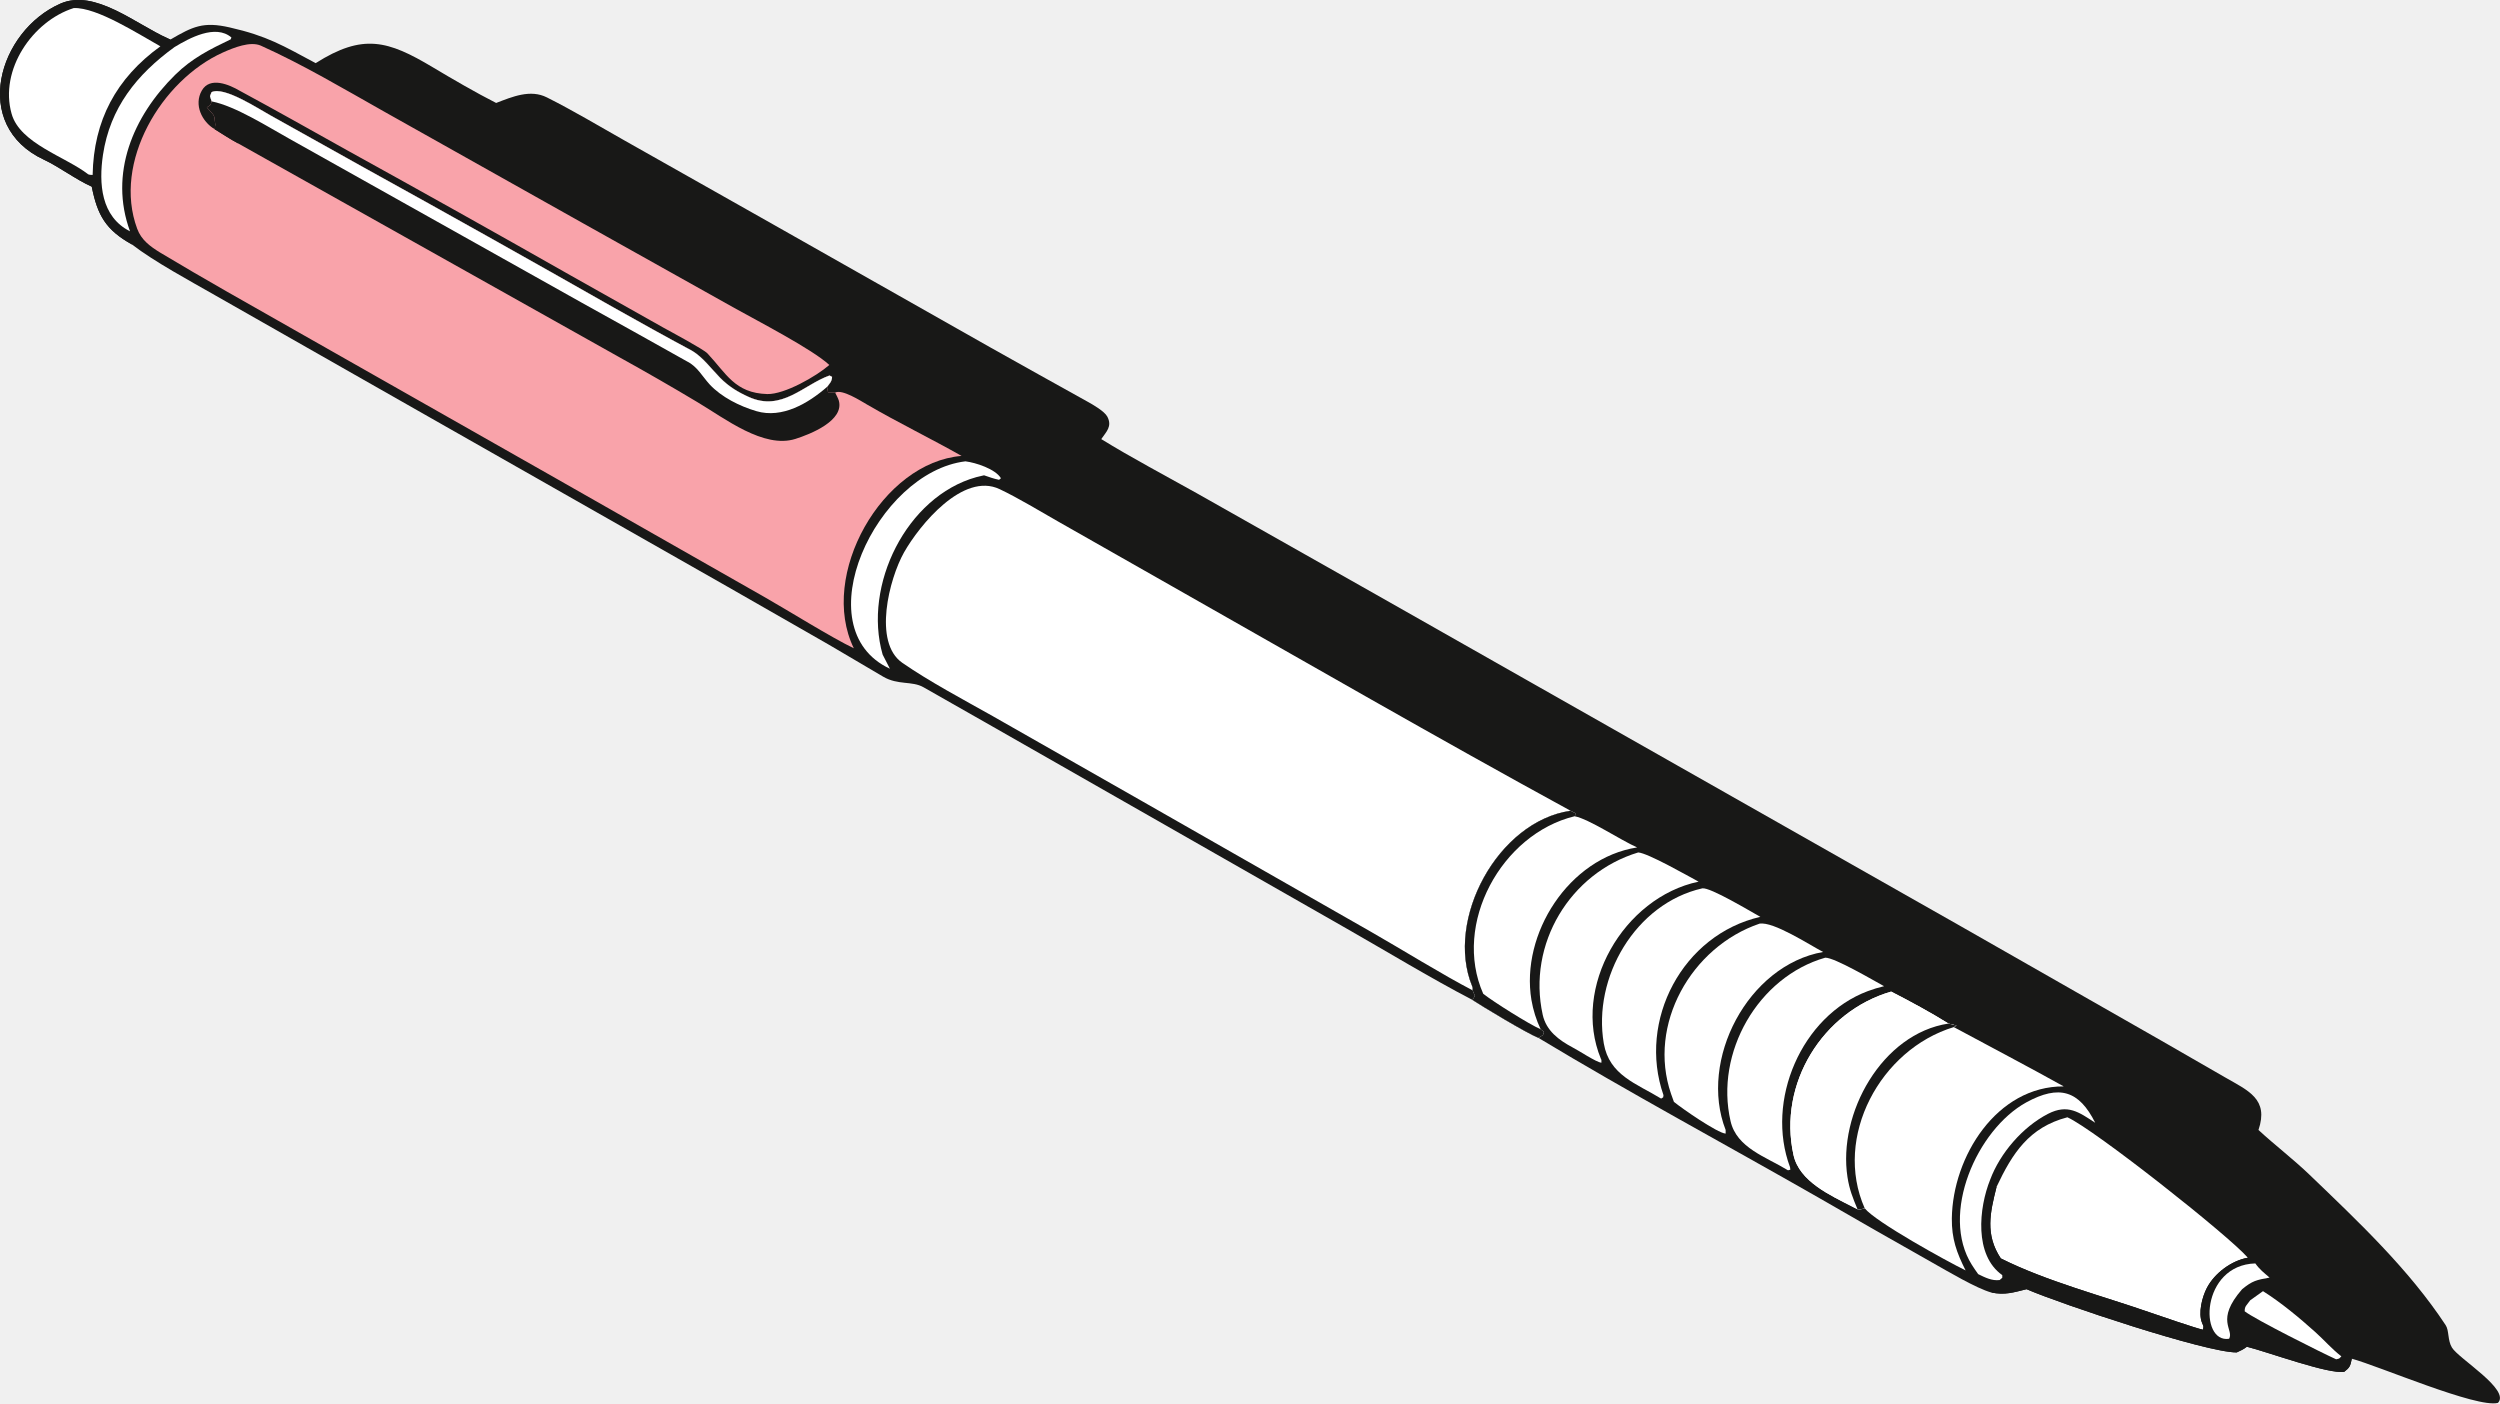
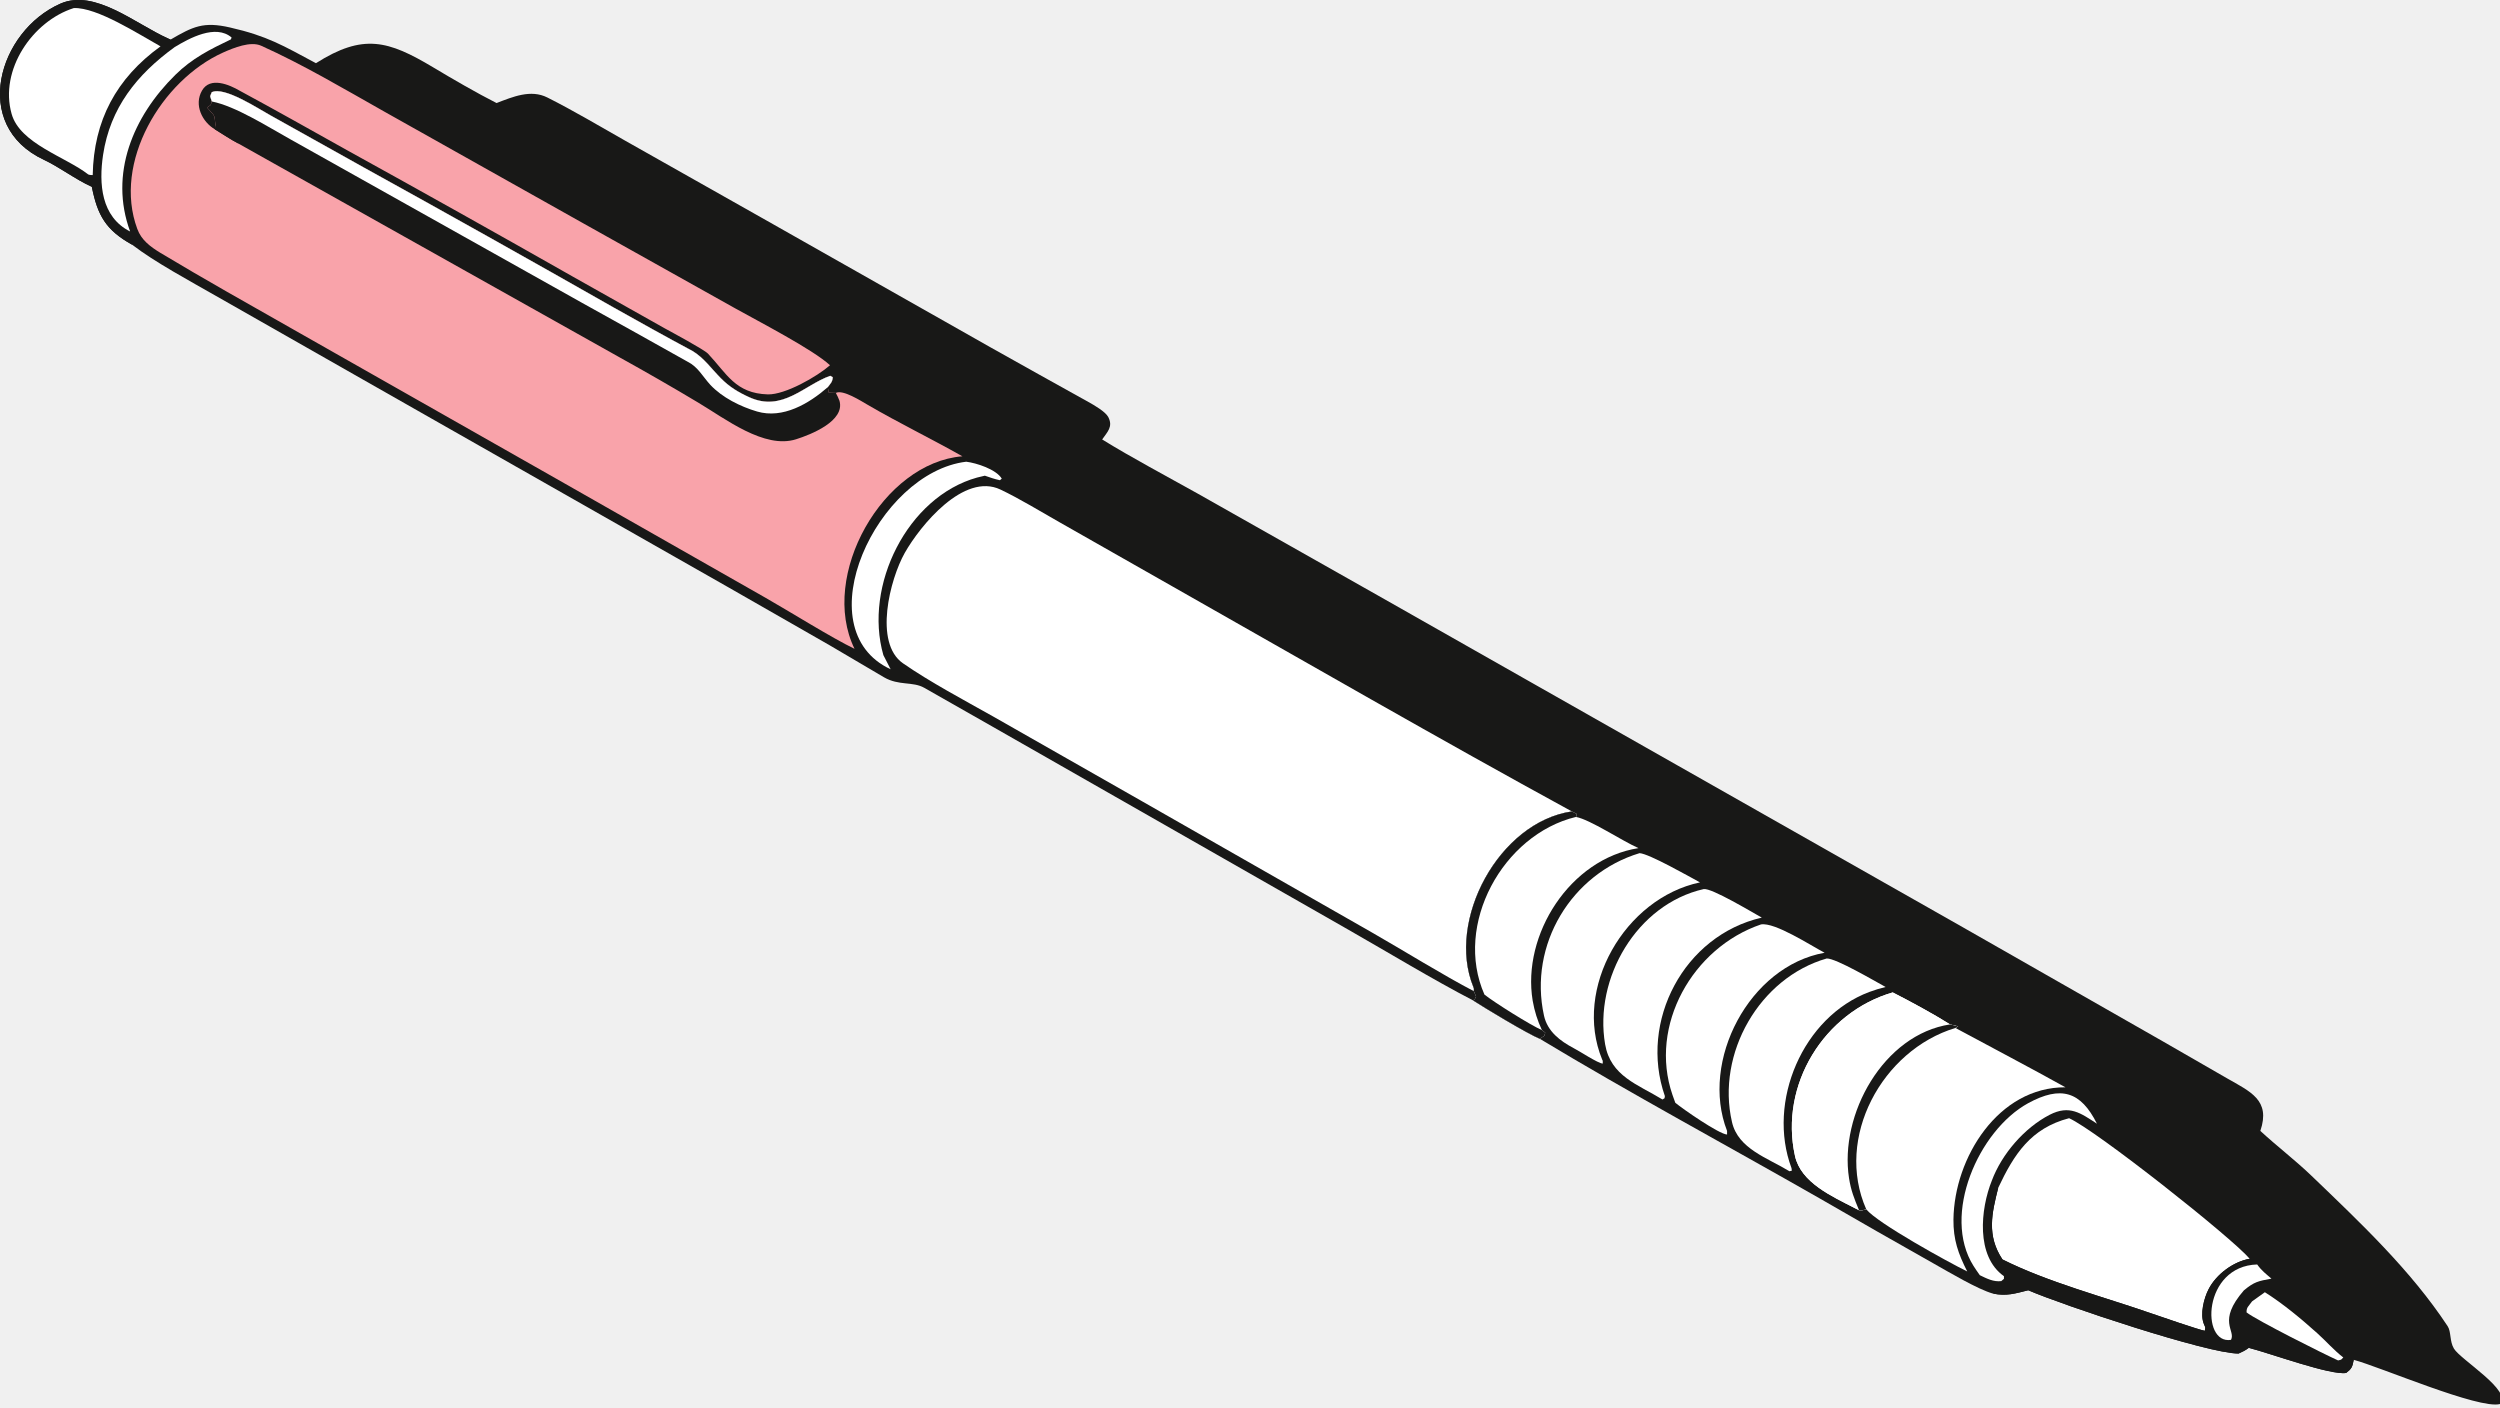
- <svg xmlns="http://www.w3.org/2000/svg" fill="none" viewBox="1298.06 3857.54 254.21 142.7" width="254.21" height="142.7">
+ <svg xmlns="http://www.w3.org/2000/svg" fill="none" viewBox="1298.06 3857.54 254 143" width="254" height="143">
  <g id="pen-main">
    <path d="M1307.39 3876.52C1305.74 3875.78 1304.09 3874.51 1302.53 3873.78C1295.04 3870.29 1297.9 3860.68 1304.2 3857.91C1307.69 3856.37 1311.85 3859.99 1315.16 3861.46L1315.39 3861.56C1317.66 3860.24 1318.72 3859.71 1321.42 3860.33C1325.24 3861.2 1326.81 3862.17 1330.16 3863.96C1334.97 3860.91 1337.51 3861.66 1342.05 3864.37C1344 3865.54 1346.48 3866.98 1348.51 3868.01C1350.15 3867.38 1351.99 3866.59 1353.68 3867.45C1356.33 3868.78 1359.01 3870.38 1361.59 3871.84L1375.9 3879.92L1398.75 3892.86C1401.97 3894.68 1405.4 3896.57 1408.64 3898.38C1409.2 3898.69 1410.37 3899.36 1410.66 3899.91C1411.17 3900.9 1410.57 3901.42 1410.04 3902.19C1413.07 3904.06 1416.59 3905.92 1419.73 3907.68L1438.04 3918.03L1497.45 3951.73L1517.75 3963.31C1519.93 3964.56 1522.11 3965.82 1524.28 3967.07C1526.7 3968.46 1528.78 3969.3 1527.71 3972.44C1529.4 3974 1531.22 3975.38 1532.92 3977.01C1537.83 3981.73 1542.98 3986.57 1546.74 3992.28C1547.11 3992.83 1546.93 3993.82 1547.38 3994.56C1548.05 3995.69 1553.37 3998.86 1552.06 4000.19C1549.92 4000.75 1539.9 3996.42 1537.2 3995.7C1537.06 3996.45 1536.97 3996.62 1536.43 3997.03C1534.86 3997.3 1528.64 3995.01 1526.53 3994.48C1526.16 3994.77 1525.92 3994.86 1525.5 3995.06C1522.38 3995.08 1507.58 3990.13 1504.13 3988.63C1502.8 3988.96 1501.93 3989.25 1500.55 3988.97C1499.04 3988.56 1496.04 3986.77 1494.53 3985.92C1490.64 3983.73 1486.76 3981.51 1482.89 3979.27C1473.62 3973.97 1463.6 3968.57 1454.5 3963.08C1453.29 3962.6 1448.79 3959.88 1447.72 3959.18C1443.64 3957.06 1439.09 3954.3 1435.04 3951.99L1405.88 3935.35C1401.25 3932.71 1396.6 3930.05 1391.96 3927.42C1390.8 3926.76 1389.38 3927.23 1387.87 3926.35C1386.04 3925.28 1384.18 3924.17 1382.35 3923.1L1372.06 3917.21L1335 3896.14L1320.01 3887.61C1317.39 3886.11 1313.78 3884.17 1311.48 3882.4C1308.81 3880.92 1307.97 3879.43 1307.39 3876.52Z" fill="#181817" />
    <path d="M1447.8 3958.24C1444.82 3956.7 1440.5 3954.02 1437.45 3952.28L1414.2 3939.01L1398.99 3930.35C1395.99 3928.66 1392.57 3926.85 1389.8 3924.93C1386.82 3922.85 1388.48 3916.39 1389.98 3913.72C1391.56 3910.93 1395.99 3905.51 1399.71 3907.28C1401.61 3908.18 1403.84 3909.54 1405.69 3910.59L1417.25 3917.16C1430.64 3924.75 1444.27 3932.62 1457.76 3939.98C1450.36 3941.06 1444.99 3951.05 1447.75 3957.81C1447.83 3958.01 1447.81 3958.02 1447.8 3958.24Z" fill="#FFFFFF" />
    <path d="M1501.08 3978.22C1502.68 3974.83 1504.37 3972.17 1508.28 3971.15C1511.01 3972.37 1524.76 3983.24 1526.63 3985.43C1524.97 3985.72 1523.24 3987 1522.46 3988.51C1521.98 3989.43 1521.56 3991.06 1521.98 3992.07C1522.14 3992.46 1522.14 3992.33 1522.07 3992.75C1521.52 3992.66 1517.49 3991.28 1516.72 3991.01C1511.82 3989.3 1506.13 3987.82 1501.51 3985.5C1499.9 3983.08 1500.42 3980.83 1501.08 3978.22Z" fill="#FFFFFF" />
    <path d="M1307.39 3876.52C1305.74 3875.78 1304.09 3874.51 1302.53 3873.78C1295.04 3870.29 1297.9 3860.68 1304.2 3857.91C1307.69 3856.37 1311.85 3859.99 1315.16 3861.46L1315.39 3861.56L1315.39 3861.94L1315.8 3862.33C1311.96 3865.12 1309.25 3868.5 1308.53 3873.29C1308.1 3876.19 1308.32 3879.57 1311.28 3881.06L1311.63 3881.27C1311.76 3881.89 1311.72 3881.71 1311.48 3882.4C1308.81 3880.92 1307.97 3879.43 1307.39 3876.52Z" fill="#181817" />
    <path d="M1305.56 3858.36C1307.92 3858.27 1312.12 3861 1314.37 3862.25C1309.87 3865.5 1307.58 3869.79 1307.48 3875.33C1307.37 3875.34 1307.1 3875.31 1307.02 3875.26C1304.72 3873.47 1300.09 3872.14 1299.24 3869.11C1297.98 3864.65 1301.36 3859.69 1305.56 3858.36Z" fill="#FFFFFF" />
    <path d="M1447.8 3958.24C1447.81 3958.02 1447.83 3958.01 1447.75 3957.81C1444.99 3951.05 1450.36 3941.06 1457.76 3939.98L1458.25 3940.23C1458.21 3940.51 1458.27 3940.41 1458.17 3940.54C1459.61 3940.8 1462.85 3942.97 1464.53 3943.71C1457.58 3944.79 1452.67 3952.5 1453.78 3959.21C1453.96 3960.25 1454.27 3961.25 1454.72 3962.2L1455.06 3962.46C1454.92 3962.94 1455.02 3962.71 1454.5 3963.08C1453.29 3962.6 1448.79 3959.88 1447.72 3959.18C1447.96 3959.02 1447.84 3959.13 1448.03 3958.79L1447.8 3958.24Z" fill="#FFFFFF" />
    <path d="M1447.8 3958.24C1447.81 3958.02 1447.83 3958.01 1447.75 3957.81C1444.99 3951.05 1450.36 3941.06 1457.76 3939.98L1458.25 3940.23C1458.21 3940.51 1458.27 3940.41 1458.17 3940.54C1450.73 3942.35 1445.74 3951.49 1448.88 3958.59C1449.9 3959.4 1453.56 3961.7 1454.72 3962.2L1455.06 3962.46C1454.92 3962.94 1455.02 3962.71 1454.5 3963.08C1453.29 3962.6 1448.79 3959.88 1447.72 3959.18C1447.96 3959.02 1447.84 3959.13 1448.03 3958.79L1447.8 3958.24Z" fill="#181817" />
    <path d="M1500.43 3977.49C1500.48 3978.19 1500.41 3978.53 1500.28 3979.23L1500.34 3979.12L1500.24 3979.28L1500.38 3979.35L1500.51 3979.01L1500.35 3979.32C1500.41 3978.8 1500.53 3978.74 1500.85 3978.32L1501.08 3978.22C1500.42 3980.83 1499.9 3983.08 1501.51 3985.5C1506.13 3987.82 1511.82 3989.3 1516.72 3991.01C1517.49 3991.28 1521.52 3992.66 1522.07 3992.75C1522.14 3992.33 1522.14 3992.46 1521.98 3992.07C1521.56 3991.06 1521.98 3989.43 1522.46 3988.51C1523.24 3987 1524.97 3985.72 1526.63 3985.43L1527.37 3985.74C1527.42 3985.98 1527.46 3985.9 1527.39 3986.01C1527.83 3986.63 1528.27 3986.96 1528.84 3987.45C1527.51 3987.69 1527.09 3987.77 1526.04 3988.64C1526.41 3989.01 1526.75 3989.27 1526.87 3989.76L1528.17 3988.83C1530.04 3990.01 1531.86 3991.53 1533.51 3993.01C1534.42 3993.83 1535.17 3994.71 1536.14 3995.46L1536.24 3995.29C1536.87 3995.34 1536.56 3995.28 1537.2 3995.7C1537.06 3996.45 1536.97 3996.62 1536.43 3997.03C1534.86 3997.3 1528.64 3995.01 1526.53 3994.48C1526.16 3994.77 1525.92 3994.86 1525.5 3995.06C1522.38 3995.08 1507.58 3990.13 1504.13 3988.63C1502.8 3988.96 1501.93 3989.25 1500.55 3988.97L1500.81 3988.8C1500.59 3988.62 1500.68 3988.69 1500.6 3988.3C1499.85 3987.92 1499.75 3987.91 1499.17 3987.33L1499.21 3987.1C1499.91 3987.44 1500.61 3987.8 1501.39 3987.7L1501.66 3987.47L1501.66 3987.2C1498.79 3985.18 1499.27 3980.38 1500.43 3977.49Z" fill="#181817" />
    <path d="M1526.87 3989.76L1528.17 3988.83C1530.04 3990.01 1531.86 3991.53 1533.51 3993.01C1534.42 3993.83 1535.17 3994.71 1536.14 3995.46C1535.84 3995.75 1536.02 3995.65 1535.61 3995.76C1534.08 3995.07 1527.33 3991.68 1526.31 3990.88C1526.3 3990.35 1526.49 3990.3 1526.87 3989.76Z" fill="#FFFFFF" />
    <path d="M1526.04 3988.64C1523.29 3991.81 1525.24 3992.69 1524.73 3993.67C1521.65 3994.17 1521.84 3986.17 1527.39 3986.01C1527.83 3986.63 1528.27 3986.96 1528.84 3987.45C1527.51 3987.69 1527.09 3987.77 1526.04 3988.64Z" fill="#FFFFFF" />
    <path d="M1315.8 3862.33C1317.3 3861.42 1319.97 3859.96 1321.59 3861.35L1321.52 3861.54C1319.39 3862.56 1317.57 3863.47 1315.87 3865.15C1311.58 3869.37 1309.13 3875.2 1311.28 3881.06C1308.32 3879.57 1308.1 3876.19 1308.53 3873.29C1309.25 3868.5 1311.96 3865.12 1315.8 3862.33Z" fill="#FFFFFF" />
    <path d="M1499.21 3987.1C1498.99 3986.79 1498.77 3986.48 1498.57 3986.16C1495.31 3980.99 1499.07 3972.4 1504.11 3969.63C1507.44 3967.81 1509.47 3968.42 1511.11 3971.71C1509.46 3970.63 1508.32 3969.77 1506.31 3970.8C1503.73 3972.13 1501.44 3974.79 1500.43 3977.49C1499.27 3980.38 1498.79 3985.18 1501.66 3987.2L1501.66 3987.47L1501.39 3987.7C1500.61 3987.8 1499.91 3987.44 1499.21 3987.1Z" fill="#FFFFFF" />
    <path d="M1384.88 3923.46C1382.64 3922.39 1378.17 3919.6 1375.83 3918.27L1354.55 3906.16L1327.91 3891.04C1323.4 3888.48 1318.8 3885.9 1314.34 3883.22C1313.35 3882.61 1312.43 3881.95 1312.01 3880.8C1309.5 3874.05 1314.48 3865.69 1320.72 3862.88C1321.84 3862.38 1323.51 3861.71 1324.58 3862.18C1328.87 3864.11 1332.99 3866.56 1337.09 3868.87L1357.41 3880.28L1372.74 3888.86C1375.12 3890.19 1380.66 3893.05 1382.39 3894.65C1381.06 3895.81 1377.84 3897.65 1376.08 3897.61C1372.77 3897.52 1371.89 3895.48 1369.99 3893.47C1369.59 3893.05 1366.27 3891.27 1365.58 3890.89L1356.18 3885.6C1348.58 3881.28 1340.96 3877.02 1333.32 3872.8C1329.7 3870.78 1326.09 3868.74 1322.44 3866.77C1321.38 3866.15 1319.41 3865.29 1318.58 3866.75C1317.75 3868.2 1318.6 3869.92 1319.89 3870.68L1319.96 3870.3C1319.81 3869.03 1319.95 3869.46 1319.09 3868.46C1319.56 3868.13 1319.42 3868.34 1319.58 3867.85C1319.38 3867.18 1319.35 3867.48 1319.57 3866.91C1320.83 3866.28 1324.32 3868.59 1325.54 3869.26L1334.96 3874.52C1343.45 3879.21 1351.93 3883.96 1360.37 3888.76C1363.04 3890.26 1365.71 3891.75 1368.42 3893.2C1369.55 3893.87 1370.37 3895.03 1371.29 3895.96C1372.16 3896.84 1373.08 3897.4 1374.19 3897.9C1377.56 3899.43 1379.76 3896.66 1382.41 3895.72L1382.67 3895.86C1382.65 3896.33 1382.45 3896.5 1382.16 3896.88L1382.26 3897.43C1382.5 3897.44 1382.73 3897.46 1382.98 3897.46C1383.7 3897.09 1385.54 3898.28 1386.25 3898.69C1389.39 3900.52 1392.69 3902.12 1395.84 3903.9C1387.78 3904.54 1381.25 3916.01 1384.88 3923.46Z" fill="#F9A3AA" />
    <path d="M1319.58 3867.85C1319.38 3867.18 1319.34 3867.48 1319.57 3866.91C1320.83 3866.28 1324.32 3868.59 1325.54 3869.26L1334.96 3874.52C1343.45 3879.21 1351.93 3883.96 1360.37 3888.76C1363.04 3890.26 1365.71 3891.75 1368.42 3893.2C1369.55 3893.87 1370.37 3895.03 1371.29 3895.96C1372.16 3896.84 1373.08 3897.4 1374.19 3897.9C1377.56 3899.43 1379.76 3896.66 1382.41 3895.72L1382.67 3895.86C1382.65 3896.33 1382.45 3896.5 1382.16 3896.88L1382.26 3897.43C1382.5 3897.44 1382.73 3897.46 1382.98 3897.46C1383.09 3897.67 1383.28 3898.04 1383.35 3898.26C1383.94 3900.31 1380.46 3901.69 1378.94 3902.17C1375.72 3903.19 1371.75 3900.08 1368.99 3898.44C1366.37 3896.87 1363.72 3895.35 1361.05 3893.87L1322.27 3872.12C1321.54 3871.74 1320.61 3871.12 1319.89 3870.68L1319.96 3870.3C1319.81 3869.03 1319.95 3869.46 1319.09 3868.46C1319.56 3868.13 1319.42 3868.34 1319.58 3867.85Z" fill="#181817" />
    <path d="M1319.58 3867.85C1319.38 3867.18 1319.35 3867.48 1319.57 3866.91C1320.83 3866.28 1324.32 3868.59 1325.54 3869.26L1334.96 3874.52C1343.45 3879.21 1351.93 3883.96 1360.37 3888.76C1363.04 3890.26 1365.71 3891.75 1368.42 3893.2C1369.55 3893.87 1370.37 3895.03 1371.29 3895.96C1372.16 3896.84 1373.08 3897.4 1374.19 3897.9C1377.56 3899.43 1379.76 3896.66 1382.41 3895.72L1382.67 3895.86C1382.65 3896.33 1382.45 3896.5 1382.16 3896.88C1380.25 3898.55 1377.6 3900.12 1374.98 3899.35C1373.28 3898.85 1371.43 3897.93 1370.22 3896.63C1369.46 3895.8 1368.97 3894.81 1367.92 3894.29C1364.36 3892.28 1360.77 3890.3 1357.2 3888.31L1339.38 3878.32L1327.52 3871.67C1325.28 3870.43 1321.99 3868.32 1319.58 3867.85Z" fill="#FFFFFF" />
    <path d="M1319.96 3870.3L1320.59 3870.21C1321.6 3870.08 1321.32 3869.99 1322.13 3869.63C1322.8 3870.01 1322.87 3870.1 1323.44 3870.65L1323.5 3870.97C1322.97 3871.26 1322.99 3871.25 1322.39 3871.36C1322.25 3871.74 1322.25 3871.72 1322.27 3872.12C1321.54 3871.74 1320.61 3871.12 1319.89 3870.68L1319.96 3870.3Z" fill="#181817" />
    <path d="M1490.36 3958.37C1492.18 3959.3 1494.45 3960.53 1496.19 3961.62L1497.01 3961.82L1496.73 3961.98C1500.36 3963.94 1504.32 3966.01 1507.91 3968.01C1501.1 3967.97 1496.61 3975.15 1496.53 3981.44C1496.51 3983.49 1497.01 3984.9 1497.93 3986.72C1496.06 3985.81 1488.76 3981.79 1487.67 3980.4C1487.26 3980.5 1487.34 3980.53 1486.94 3980.5C1486.8 3980.43 1486.66 3980.36 1486.52 3980.29C1484.18 3979.08 1481.03 3977.7 1480.43 3974.98C1478.83 3967.74 1483.4 3960.39 1490.36 3958.37Z" fill="#FFFFFF" />
    <path d="M1490.36 3958.37C1492.18 3959.3 1494.45 3960.53 1496.19 3961.62L1497.01 3961.82L1496.73 3961.98C1489.26 3964.24 1484.46 3973.15 1487.67 3980.4C1487.26 3980.5 1487.34 3980.53 1486.94 3980.5C1486.8 3980.43 1486.66 3980.36 1486.52 3980.29C1484.18 3979.08 1481.03 3977.7 1480.43 3974.98C1478.83 3967.74 1483.4 3960.39 1490.36 3958.37Z" fill="#FFFFFF" />
    <path d="M1486.94 3980.5C1486.45 3979.32 1486.12 3978.51 1485.92 3977.24C1484.92 3970.77 1489.42 3962.64 1496.19 3961.62L1497.01 3961.82L1496.73 3961.98C1489.26 3964.24 1484.46 3973.15 1487.67 3980.4C1487.26 3980.5 1487.34 3980.53 1486.94 3980.5Z" fill="#181817" />
    <path d="M1483.66 3954.92C1484.62 3954.91 1488.5 3957.2 1489.64 3957.82C1489.08 3957.95 1488.53 3958.12 1487.99 3958.32C1481.23 3960.85 1477.55 3969.47 1480.08 3976.23L1480.11 3976.48L1479.87 3976.54C1477.65 3975.18 1474.65 3974.27 1474.03 3971.54C1472.42 3964.58 1476.82 3956.88 1483.66 3954.92Z" fill="#FFFFFF" />
    <path d="M1471.16 3947.87C1471.97 3947.75 1476.03 3950.2 1477.06 3950.77C1469.16 3952.57 1464.56 3961.3 1467.21 3968.9L1467.18 3969.12L1466.97 3969.25C1464.47 3967.72 1461.7 3966.89 1461.14 3963.64C1459.99 3956.93 1464.36 3949.41 1471.16 3947.87Z" fill="#FFFFFF" />
    <path d="M1476.98 3951.46C1478.4 3951.23 1481.96 3953.56 1483.44 3954.34C1475.8 3955.69 1470.76 3965.33 1473.53 3972.44L1473.53 3972.81C1472.7 3972.76 1469.04 3970.22 1468.27 3969.58C1468.17 3969.31 1468.07 3969.04 1467.98 3968.77C1465.56 3961.73 1470.03 3953.82 1476.98 3951.46Z" fill="#FFFFFF" />
    <path d="M1464.64 3944.22C1465.62 3944.28 1469.64 3946.58 1470.78 3947.19C1463.14 3948.8 1457.86 3957.96 1460.84 3965.19C1460.93 3965.38 1460.89 3965.25 1460.9 3965.6C1460.41 3965.58 1458.51 3964.31 1457.94 3964.03C1456.57 3963.3 1455.29 3962.35 1454.93 3960.73C1453.34 3953.52 1457.72 3946.31 1464.64 3944.22Z" fill="#FFFFFF" />
    <path d="M1396.23 3904.45C1397.27 3904.58 1399.27 3905.22 1399.84 3906.17L1399.65 3906.33C1399.07 3906.21 1398.66 3906.05 1398.12 3905.87C1397.85 3905.93 1397.59 3905.99 1397.33 3906.06C1390.25 3908.03 1385.79 3917.05 1387.81 3924.1L1388.55 3925.54C1379.73 3921.44 1387.17 3905.54 1396.23 3904.45Z" fill="#FFFFFF" />
  </g>
</svg>
